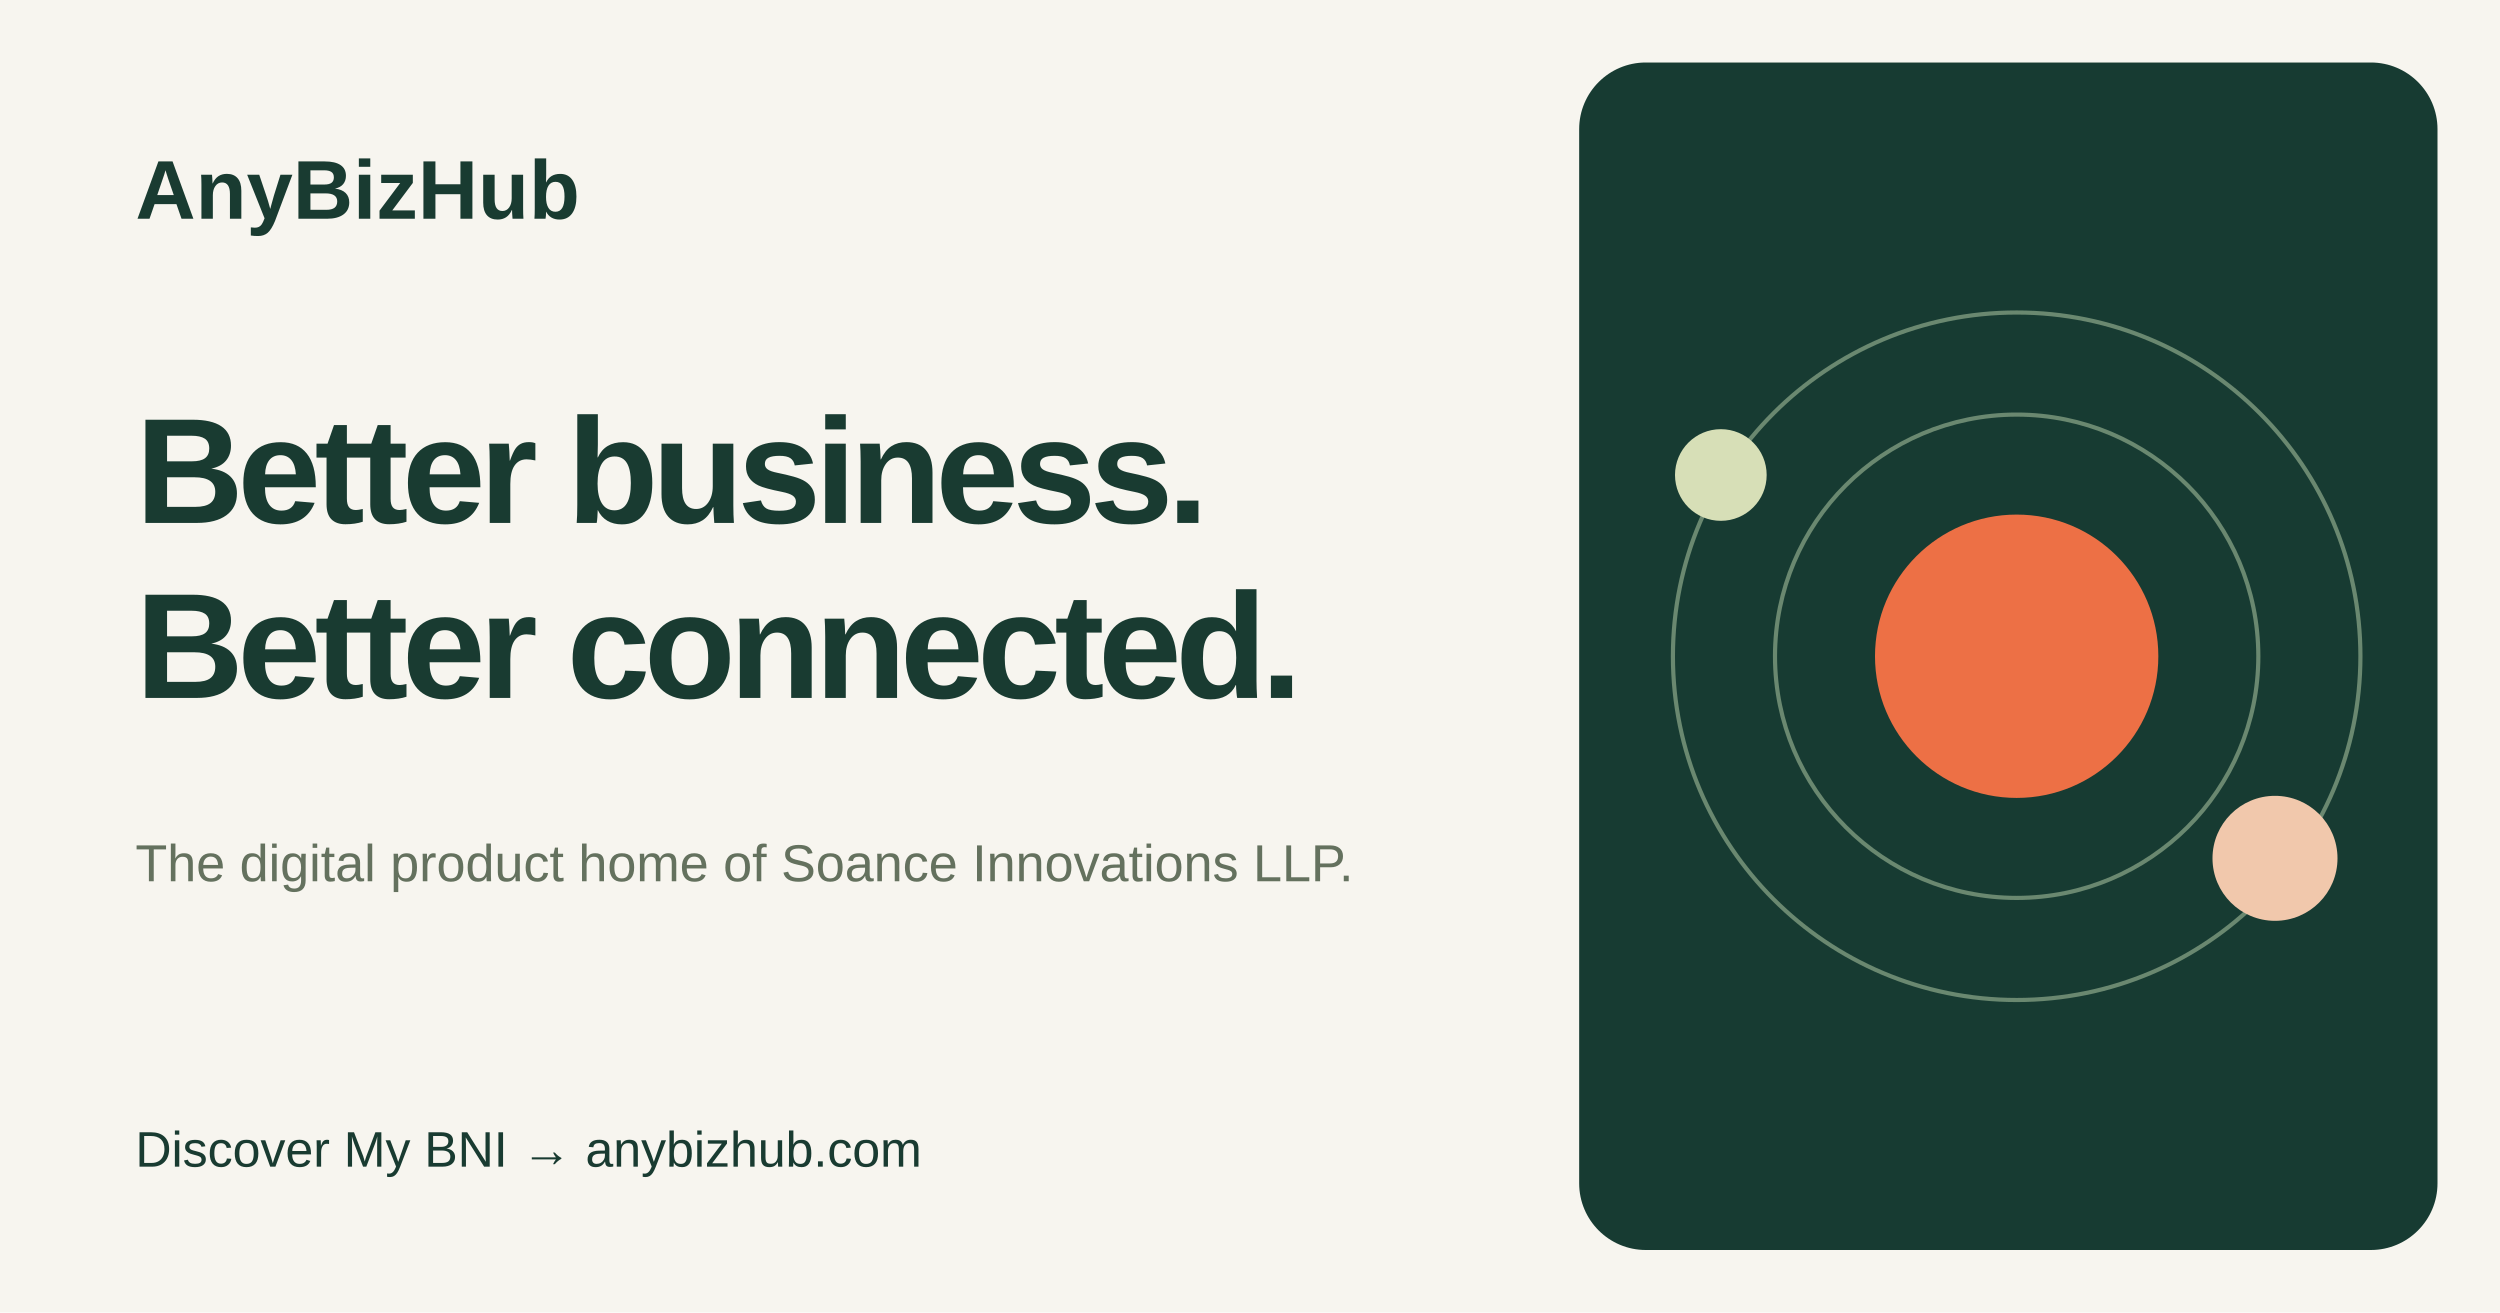
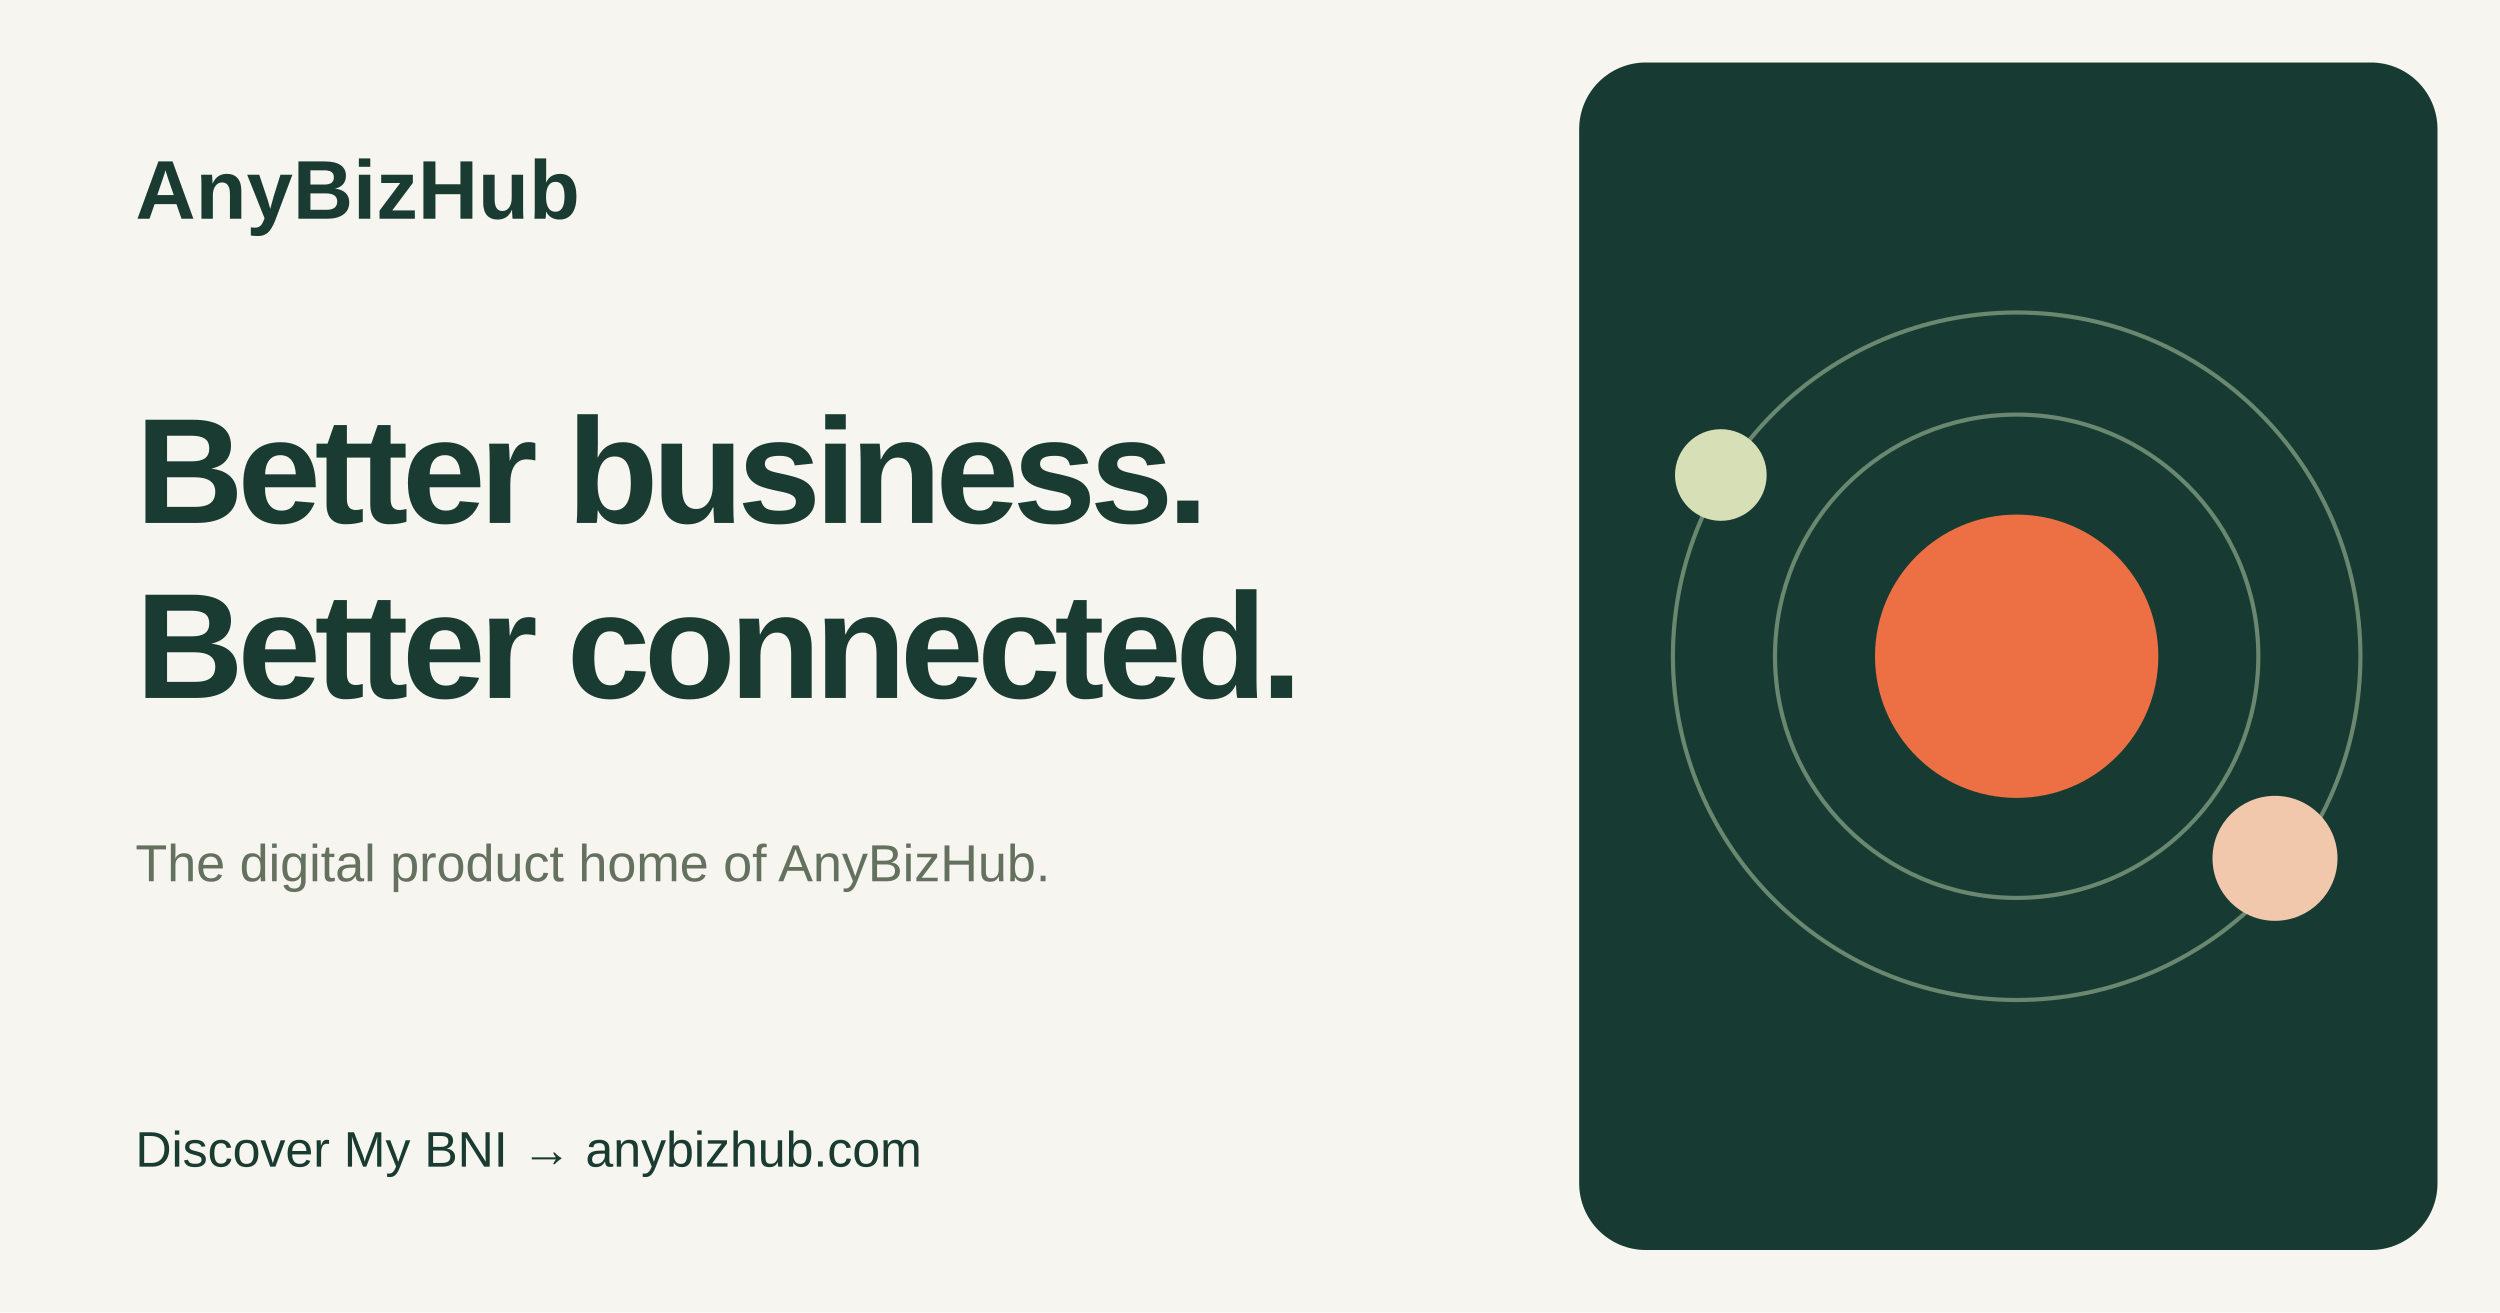
<svg xmlns="http://www.w3.org/2000/svg" viewBox="0 0 1200 630">
  <rect width="1200" height="630" fill="#f7f5ef" />
  <rect x="758" y="30" width="412" height="570" rx="32" fill="#173b32" />
  <circle cx="968" cy="315" r="165" fill="none" stroke="#6a8870" stroke-width="2" />
  <circle cx="968" cy="315" r="116" fill="none" stroke="#6a8870" stroke-width="2" />
  <circle cx="968" cy="315" r="68" fill="#ed7045" />
  <circle cx="826" cy="228" r="22" fill="#d7dfb7" />
  <circle cx="1092" cy="412" r="30" fill="#f1c8ac" />
  <g font-family="Arial,sans-serif" fill="#193b31">
    <text x="65" y="105" font-weight="700" font-size="40">AnyBizHub</text>
    <text x="65" y="251" font-weight="700" font-size="72" letter-spacing="-3">Better business.</text>
    <text x="65" y="335" font-weight="700" font-size="72" letter-spacing="-3">Better connected.</text>
-     <text x="65" y="423" font-size="25" fill="#64715e">The digital product home of Soance Innovations LLP.</text>
+     <text x="65" y="423" font-size="25" fill="#64715e">The digital product home of AnyBizHub.</text>
    <text x="65" y="560" font-size="24">Discover My BNI  →  anybizhub.com</text>
  </g>
</svg>
